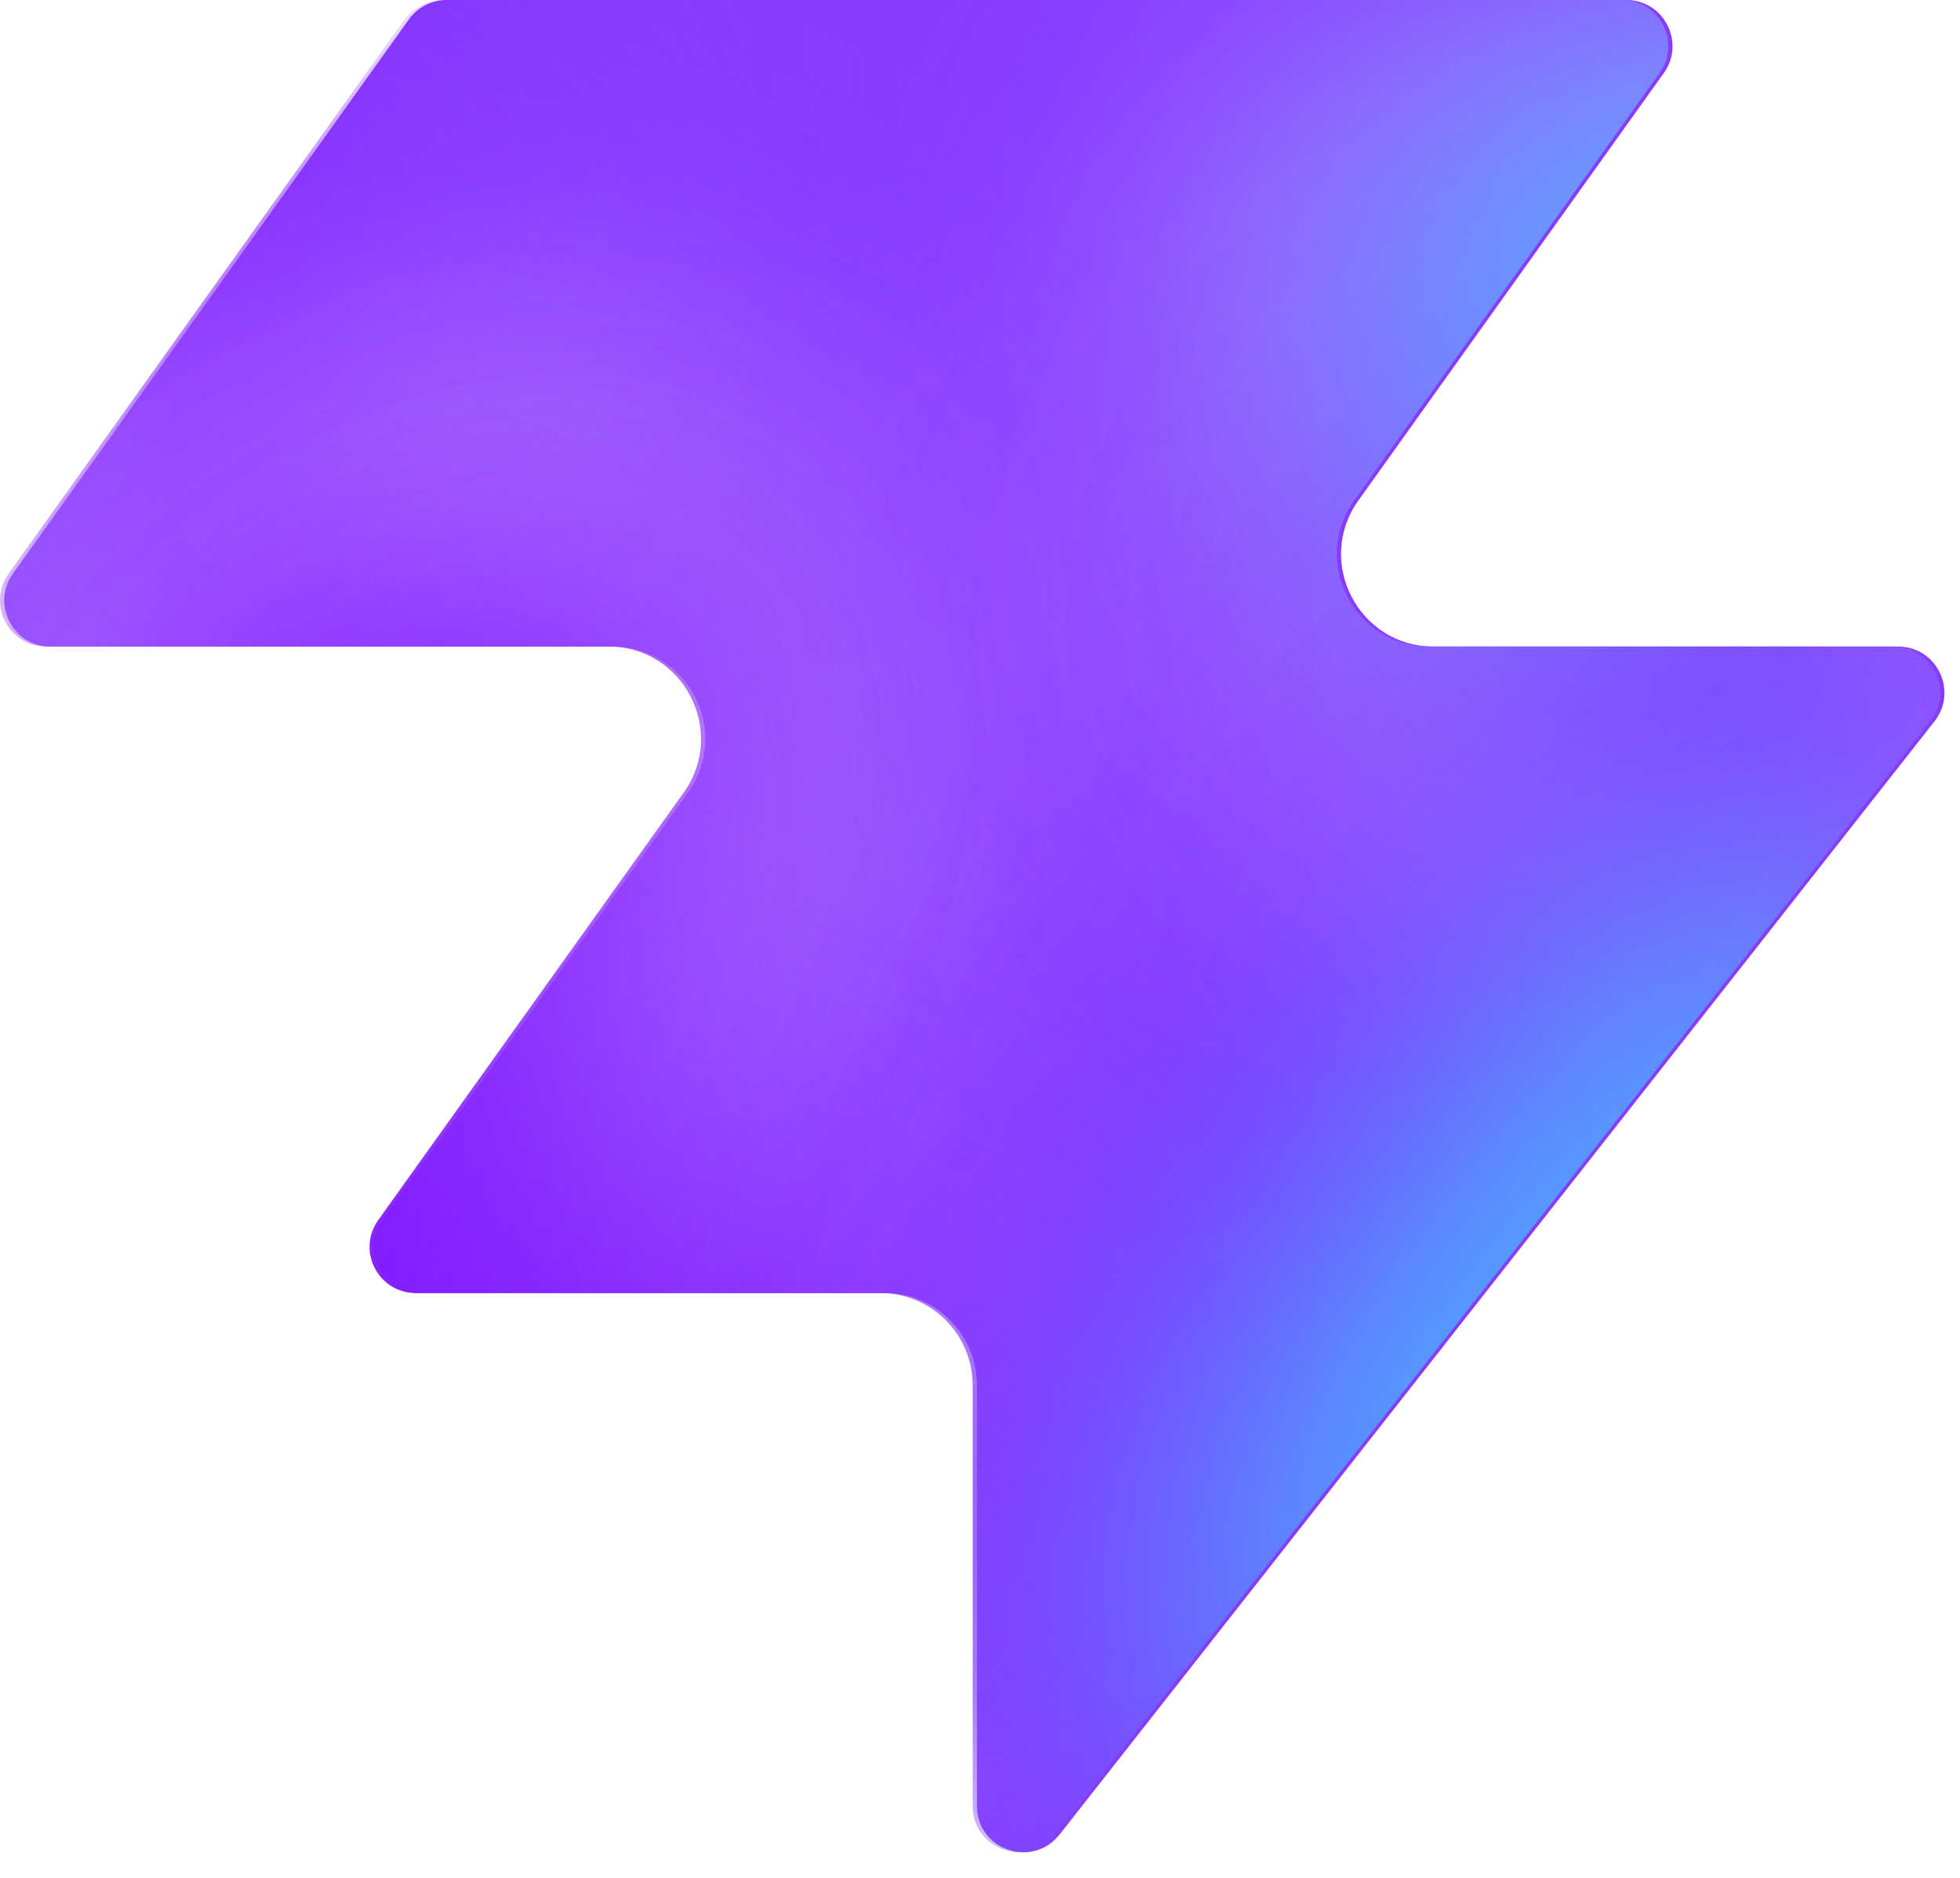
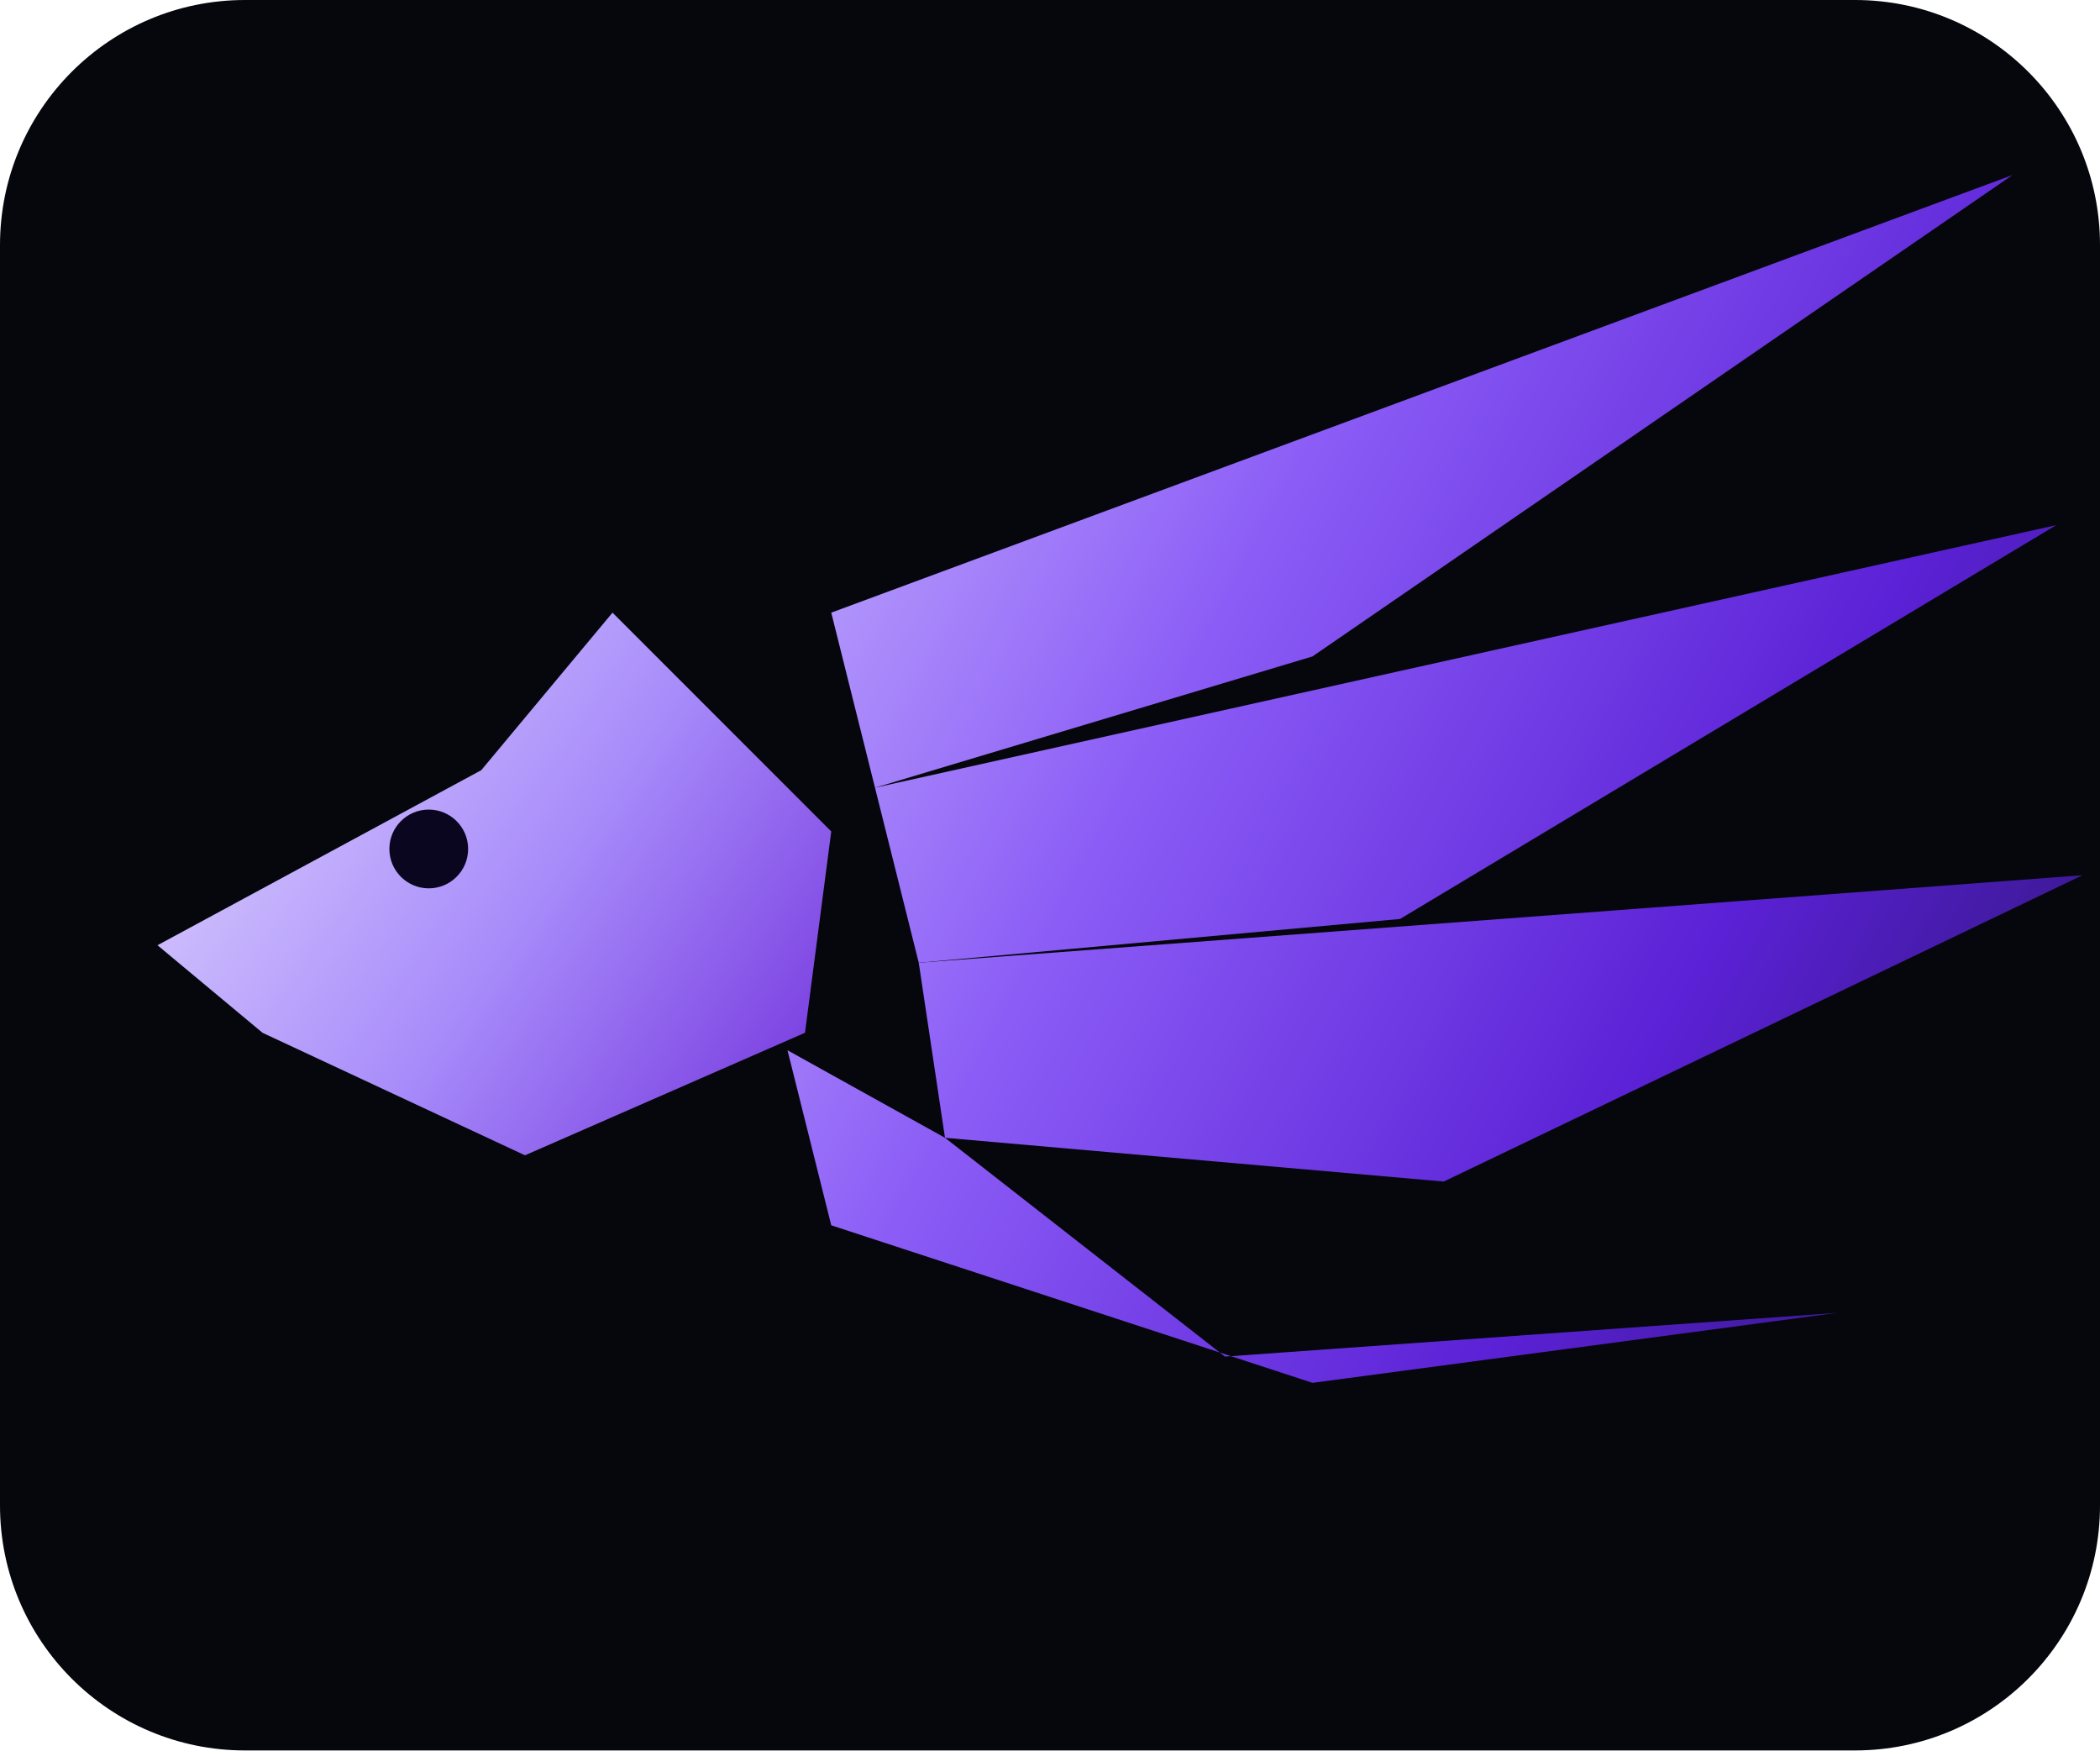
- <svg xmlns="http://www.w3.org/2000/svg" width="48" height="46" fill="none" viewBox="0 0 48 46">
-   <path fill="#863bff" d="M25.946 44.938c-.664.845-2.021.375-2.021-.698V33.937a2.26 2.26 0 0 0-2.262-2.262H10.287c-.92 0-1.456-1.04-.92-1.788l7.48-10.471c1.07-1.497 0-3.578-1.842-3.578H1.237c-.92 0-1.456-1.04-.92-1.788L10.013.474c.214-.297.556-.474.92-.474h28.894c.92 0 1.456 1.04.92 1.788l-7.48 10.471c-1.07 1.498 0 3.579 1.842 3.579h11.377c.943 0 1.473 1.088.89 1.83L25.947 44.94z" style="fill:#863bff;fill:color(display-p3 .525 .23 1);fill-opacity:1" />
-   <mask id="a" width="48" height="46" x="0" y="0" maskUnits="userSpaceOnUse" style="mask-type:alpha">
-     <path fill="#000" d="M25.842 44.938c-.664.844-2.021.375-2.021-.698V33.937a2.26 2.26 0 0 0-2.262-2.262H10.183c-.92 0-1.456-1.04-.92-1.788l7.48-10.471c1.07-1.498 0-3.579-1.842-3.579H1.133c-.92 0-1.456-1.04-.92-1.787L9.91.473c.214-.297.556-.474.92-.474h28.894c.92 0 1.456 1.04.92 1.788l-7.48 10.471c-1.07 1.498 0 3.578 1.842 3.578h11.377c.943 0 1.473 1.088.89 1.832L25.843 44.94z" style="fill:#000;fill-opacity:1" />
-   </mask>
-   <g mask="url(#a)">
-     <g filter="url(#b)">
-       <ellipse cx="5.508" cy="14.704" fill="#ede6ff" rx="5.508" ry="14.704" style="fill:#ede6ff;fill:color(display-p3 .927 .903 1);fill-opacity:1" transform="matrix(.00324 1 1 -.00324 -4.47 31.516)" />
-     </g>
-     <g filter="url(#c)">
-       <ellipse cx="10.399" cy="29.851" fill="#ede6ff" rx="10.399" ry="29.851" style="fill:#ede6ff;fill:color(display-p3 .927 .903 1);fill-opacity:1" transform="matrix(.00324 1 1 -.00324 -39.328 7.883)" />
-     </g>
-     <g filter="url(#d)">
-       <ellipse cx="5.508" cy="30.487" fill="#7e14ff" rx="5.508" ry="30.487" style="fill:#7e14ff;fill:color(display-p3 .492 .077 1);fill-opacity:1" transform="rotate(89.814 -25.913 -14.639)scale(1 -1)" />
-     </g>
-     <g filter="url(#e)">
-       <ellipse cx="5.508" cy="30.599" fill="#7e14ff" rx="5.508" ry="30.599" style="fill:#7e14ff;fill:color(display-p3 .492 .077 1);fill-opacity:1" transform="rotate(89.814 -32.644 -3.334)scale(1 -1)" />
-     </g>
-     <g filter="url(#f)">
-       <ellipse cx="5.508" cy="30.599" fill="#7e14ff" rx="5.508" ry="30.599" style="fill:#7e14ff;fill:color(display-p3 .492 .077 1);fill-opacity:1" transform="matrix(.00324 1 1 -.00324 -34.34 30.47)" />
-     </g>
-     <g filter="url(#g)">
-       <ellipse cx="14.072" cy="22.078" fill="#ede6ff" rx="14.072" ry="22.078" style="fill:#ede6ff;fill:color(display-p3 .927 .903 1);fill-opacity:1" transform="rotate(93.35 24.506 48.493)scale(-1 1)" />
-     </g>
-     <g filter="url(#h)">
-       <ellipse cx="3.47" cy="21.501" fill="#7e14ff" rx="3.47" ry="21.501" style="fill:#7e14ff;fill:color(display-p3 .492 .077 1);fill-opacity:1" transform="rotate(89.009 28.708 47.59)scale(-1 1)" />
-     </g>
-     <g filter="url(#i)">
-       <ellipse cx="3.47" cy="21.501" fill="#7e14ff" rx="3.47" ry="21.501" style="fill:#7e14ff;fill:color(display-p3 .492 .077 1);fill-opacity:1" transform="rotate(89.009 28.708 47.59)scale(-1 1)" />
-     </g>
-     <g filter="url(#j)">
-       <ellipse cx=".387" cy="8.972" fill="#7e14ff" rx="4.407" ry="29.108" style="fill:#7e14ff;fill:color(display-p3 .492 .077 1);fill-opacity:1" transform="rotate(39.51 .387 8.972)" />
-     </g>
-     <g filter="url(#k)">
-       <ellipse cx="47.523" cy="-6.092" fill="#7e14ff" rx="4.407" ry="29.108" style="fill:#7e14ff;fill:color(display-p3 .492 .077 1);fill-opacity:1" transform="rotate(37.892 47.523 -6.092)" />
-     </g>
-     <g filter="url(#l)">
-       <ellipse cx="41.412" cy="6.333" fill="#47bfff" rx="5.971" ry="9.665" style="fill:#47bfff;fill:color(display-p3 .28 .748 1);fill-opacity:1" transform="rotate(37.892 41.412 6.333)" />
-     </g>
-     <g filter="url(#m)">
-       <ellipse cx="-1.879" cy="38.332" fill="#7e14ff" rx="4.407" ry="29.108" style="fill:#7e14ff;fill:color(display-p3 .492 .077 1);fill-opacity:1" transform="rotate(37.892 -1.88 38.332)" />
-     </g>
-     <g filter="url(#n)">
-       <ellipse cx="-1.879" cy="38.332" fill="#7e14ff" rx="4.407" ry="29.108" style="fill:#7e14ff;fill:color(display-p3 .492 .077 1);fill-opacity:1" transform="rotate(37.892 -1.88 38.332)" />
-     </g>
-     <g filter="url(#o)">
-       <ellipse cx="35.651" cy="29.907" fill="#7e14ff" rx="4.407" ry="29.108" style="fill:#7e14ff;fill:color(display-p3 .492 .077 1);fill-opacity:1" transform="rotate(37.892 35.651 29.907)" />
-     </g>
-     <g filter="url(#p)">
-       <ellipse cx="38.418" cy="32.4" fill="#47bfff" rx="5.971" ry="15.297" style="fill:#47bfff;fill:color(display-p3 .28 .748 1);fill-opacity:1" transform="rotate(37.892 38.418 32.4)" />
-     </g>
-   </g>
+ <svg xmlns="http://www.w3.org/2000/svg" viewBox="0 0 240 200" role="img" aria-label="CyberFalcon Digital">
  <defs>
-     <filter id="b" width="60.045" height="41.654" x="-19.77" y="16.149" color-interpolation-filters="sRGB" filterUnits="userSpaceOnUse">
-       <feFlood flood-opacity="0" result="BackgroundImageFix" />
-       <feBlend in="SourceGraphic" in2="BackgroundImageFix" result="shape" />
-       <feGaussianBlur result="effect1_foregroundBlur_2002_17158" stdDeviation="7.659" />
-     </filter>
-     <filter id="c" width="90.34" height="51.437" x="-54.613" y="-7.533" color-interpolation-filters="sRGB" filterUnits="userSpaceOnUse">
-       <feFlood flood-opacity="0" result="BackgroundImageFix" />
-       <feBlend in="SourceGraphic" in2="BackgroundImageFix" result="shape" />
-       <feGaussianBlur result="effect1_foregroundBlur_2002_17158" stdDeviation="7.659" />
-     </filter>
-     <filter id="d" width="79.355" height="29.4" x="-49.64" y="2.03" color-interpolation-filters="sRGB" filterUnits="userSpaceOnUse">
-       <feFlood flood-opacity="0" result="BackgroundImageFix" />
-       <feBlend in="SourceGraphic" in2="BackgroundImageFix" result="shape" />
-       <feGaussianBlur result="effect1_foregroundBlur_2002_17158" stdDeviation="4.596" />
-     </filter>
-     <filter id="e" width="79.579" height="29.4" x="-45.045" y="20.029" color-interpolation-filters="sRGB" filterUnits="userSpaceOnUse">
-       <feFlood flood-opacity="0" result="BackgroundImageFix" />
-       <feBlend in="SourceGraphic" in2="BackgroundImageFix" result="shape" />
-       <feGaussianBlur result="effect1_foregroundBlur_2002_17158" stdDeviation="4.596" />
-     </filter>
-     <filter id="f" width="79.579" height="29.4" x="-43.513" y="21.178" color-interpolation-filters="sRGB" filterUnits="userSpaceOnUse">
-       <feFlood flood-opacity="0" result="BackgroundImageFix" />
-       <feBlend in="SourceGraphic" in2="BackgroundImageFix" result="shape" />
-       <feGaussianBlur result="effect1_foregroundBlur_2002_17158" stdDeviation="4.596" />
-     </filter>
-     <filter id="g" width="74.749" height="58.852" x="15.756" y="-17.901" color-interpolation-filters="sRGB" filterUnits="userSpaceOnUse">
-       <feFlood flood-opacity="0" result="BackgroundImageFix" />
-       <feBlend in="SourceGraphic" in2="BackgroundImageFix" result="shape" />
-       <feGaussianBlur result="effect1_foregroundBlur_2002_17158" stdDeviation="7.659" />
-     </filter>
-     <filter id="h" width="61.377" height="25.362" x="23.548" y="2.284" color-interpolation-filters="sRGB" filterUnits="userSpaceOnUse">
-       <feFlood flood-opacity="0" result="BackgroundImageFix" />
-       <feBlend in="SourceGraphic" in2="BackgroundImageFix" result="shape" />
-       <feGaussianBlur result="effect1_foregroundBlur_2002_17158" stdDeviation="4.596" />
-     </filter>
-     <filter id="i" width="61.377" height="25.362" x="23.548" y="2.284" color-interpolation-filters="sRGB" filterUnits="userSpaceOnUse">
-       <feFlood flood-opacity="0" result="BackgroundImageFix" />
-       <feBlend in="SourceGraphic" in2="BackgroundImageFix" result="shape" />
-       <feGaussianBlur result="effect1_foregroundBlur_2002_17158" stdDeviation="4.596" />
-     </filter>
-     <filter id="j" width="56.045" height="63.649" x="-27.636" y="-22.853" color-interpolation-filters="sRGB" filterUnits="userSpaceOnUse">
-       <feFlood flood-opacity="0" result="BackgroundImageFix" />
-       <feBlend in="SourceGraphic" in2="BackgroundImageFix" result="shape" />
-       <feGaussianBlur result="effect1_foregroundBlur_2002_17158" stdDeviation="4.596" />
-     </filter>
-     <filter id="k" width="54.814" height="64.646" x="20.116" y="-38.415" color-interpolation-filters="sRGB" filterUnits="userSpaceOnUse">
-       <feFlood flood-opacity="0" result="BackgroundImageFix" />
-       <feBlend in="SourceGraphic" in2="BackgroundImageFix" result="shape" />
-       <feGaussianBlur result="effect1_foregroundBlur_2002_17158" stdDeviation="4.596" />
-     </filter>
-     <filter id="l" width="33.541" height="35.313" x="24.641" y="-11.323" color-interpolation-filters="sRGB" filterUnits="userSpaceOnUse">
-       <feFlood flood-opacity="0" result="BackgroundImageFix" />
-       <feBlend in="SourceGraphic" in2="BackgroundImageFix" result="shape" />
-       <feGaussianBlur result="effect1_foregroundBlur_2002_17158" stdDeviation="4.596" />
-     </filter>
-     <filter id="m" width="54.814" height="64.646" x="-29.286" y="6.009" color-interpolation-filters="sRGB" filterUnits="userSpaceOnUse">
-       <feFlood flood-opacity="0" result="BackgroundImageFix" />
-       <feBlend in="SourceGraphic" in2="BackgroundImageFix" result="shape" />
-       <feGaussianBlur result="effect1_foregroundBlur_2002_17158" stdDeviation="4.596" />
-     </filter>
-     <filter id="n" width="54.814" height="64.646" x="-29.286" y="6.009" color-interpolation-filters="sRGB" filterUnits="userSpaceOnUse">
-       <feFlood flood-opacity="0" result="BackgroundImageFix" />
-       <feBlend in="SourceGraphic" in2="BackgroundImageFix" result="shape" />
-       <feGaussianBlur result="effect1_foregroundBlur_2002_17158" stdDeviation="4.596" />
-     </filter>
-     <filter id="o" width="54.814" height="64.646" x="8.244" y="-2.416" color-interpolation-filters="sRGB" filterUnits="userSpaceOnUse">
-       <feFlood flood-opacity="0" result="BackgroundImageFix" />
-       <feBlend in="SourceGraphic" in2="BackgroundImageFix" result="shape" />
-       <feGaussianBlur result="effect1_foregroundBlur_2002_17158" stdDeviation="4.596" />
-     </filter>
-     <filter id="p" width="39.409" height="43.623" x="18.713" y="10.588" color-interpolation-filters="sRGB" filterUnits="userSpaceOnUse">
-       <feFlood flood-opacity="0" result="BackgroundImageFix" />
-       <feBlend in="SourceGraphic" in2="BackgroundImageFix" result="shape" />
-       <feGaussianBlur result="effect1_foregroundBlur_2002_17158" stdDeviation="4.596" />
-     </filter>
+     <linearGradient id="cf-wing" x1="70" y1="60" x2="238" y2="150" gradientUnits="userSpaceOnUse">
+       <stop offset="0%" stop-color="#c9b8ff" />
+       <stop offset="35%" stop-color="#8b5cf6" />
+       <stop offset="70%" stop-color="#5b21d6" />
+       <stop offset="100%" stop-color="#2a1470" />
+     </linearGradient>
+     <linearGradient id="cf-head" x1="14" y1="70" x2="100" y2="130" gradientUnits="userSpaceOnUse">
+       <stop offset="0%" stop-color="#e8e0ff" />
+       <stop offset="55%" stop-color="#a78bfa" />
+       <stop offset="100%" stop-color="#6d28d9" />
+     </linearGradient>
  </defs>
+   <rect width="240" height="200" rx="28" fill="#05070D" />
+   <path d="M95 70 L230 20 L150 75 L100 90 Z" fill="url(#cf-wing)" />
+   <path d="M100 90 L235 60 L160 105 L105 110 Z" fill="url(#cf-wing)" />
+   <path d="M105 110 L238 100 L165 135 L108 130 Z" fill="url(#cf-wing)" />
+   <path d="M90 120 L108 130 L140 155 L210 150 L150 158 L95 140 Z" fill="url(#cf-wing)" />
+   <path d="M18 108 L55 88 L70 70 L95 95 L92 118 L60 132 L30 118 Z" fill="url(#cf-head)" />
+   <circle cx="49" cy="97" r="4.5" fill="#0a0620" />
</svg>
